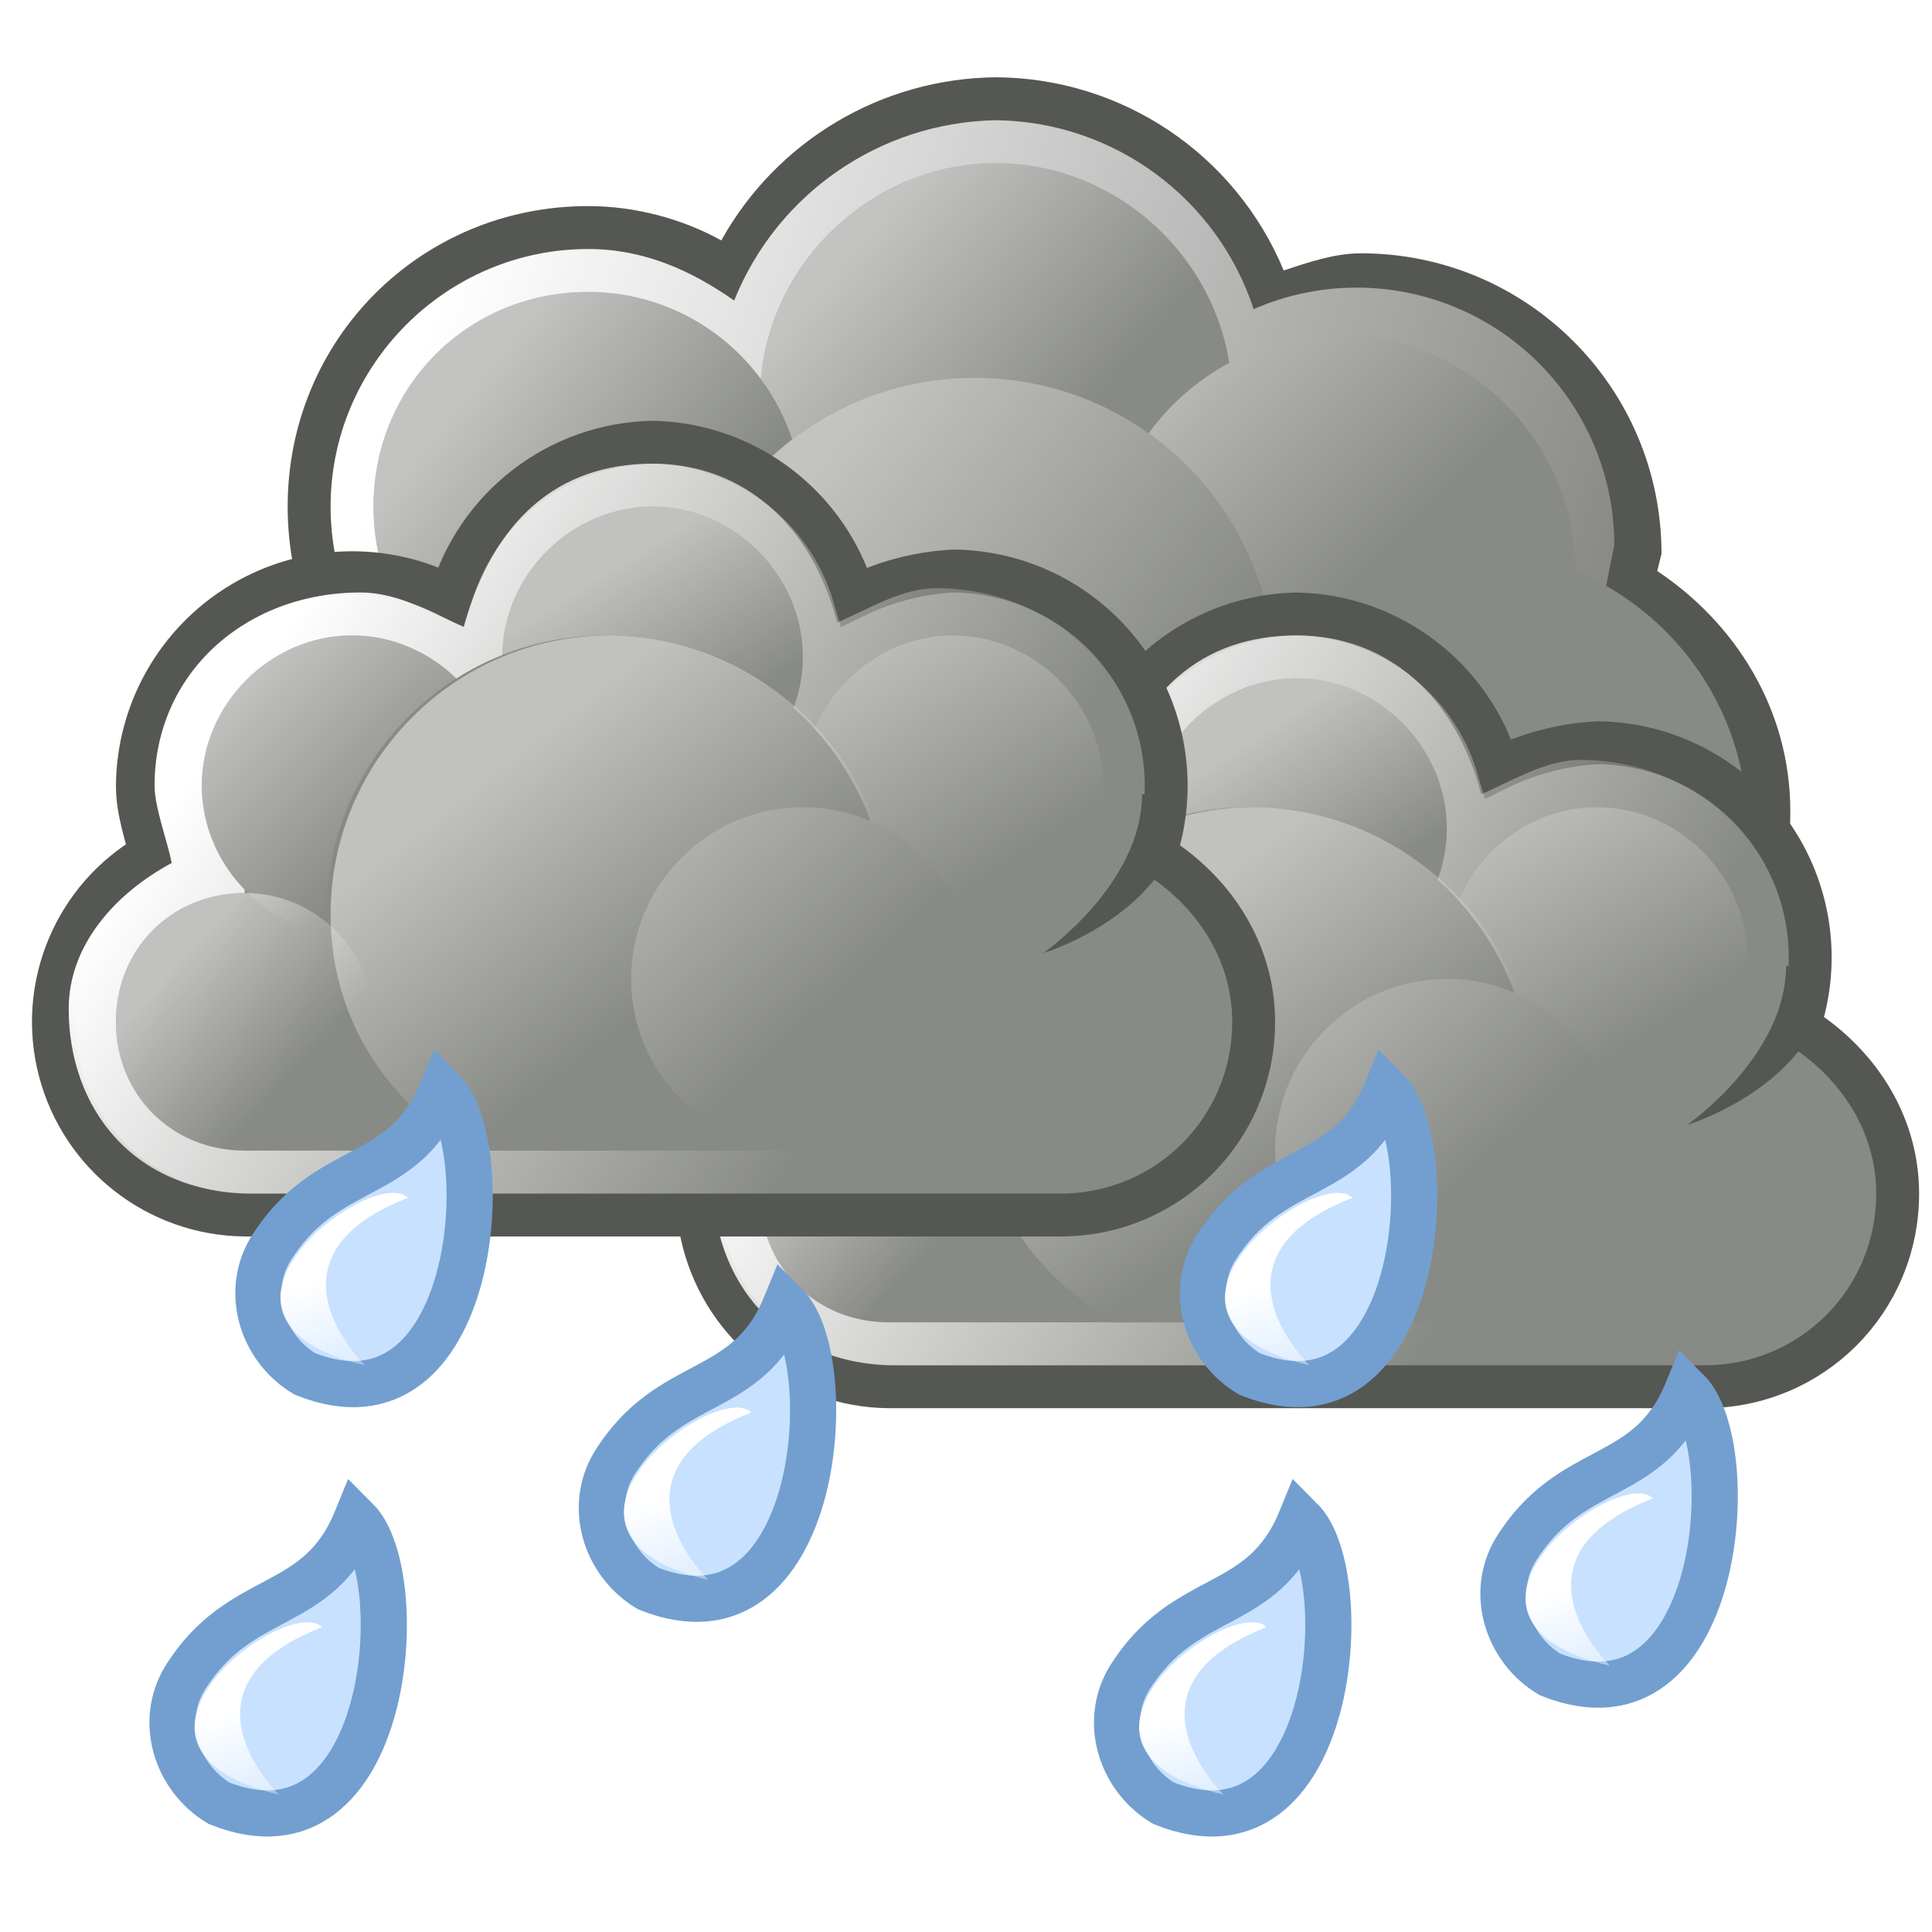
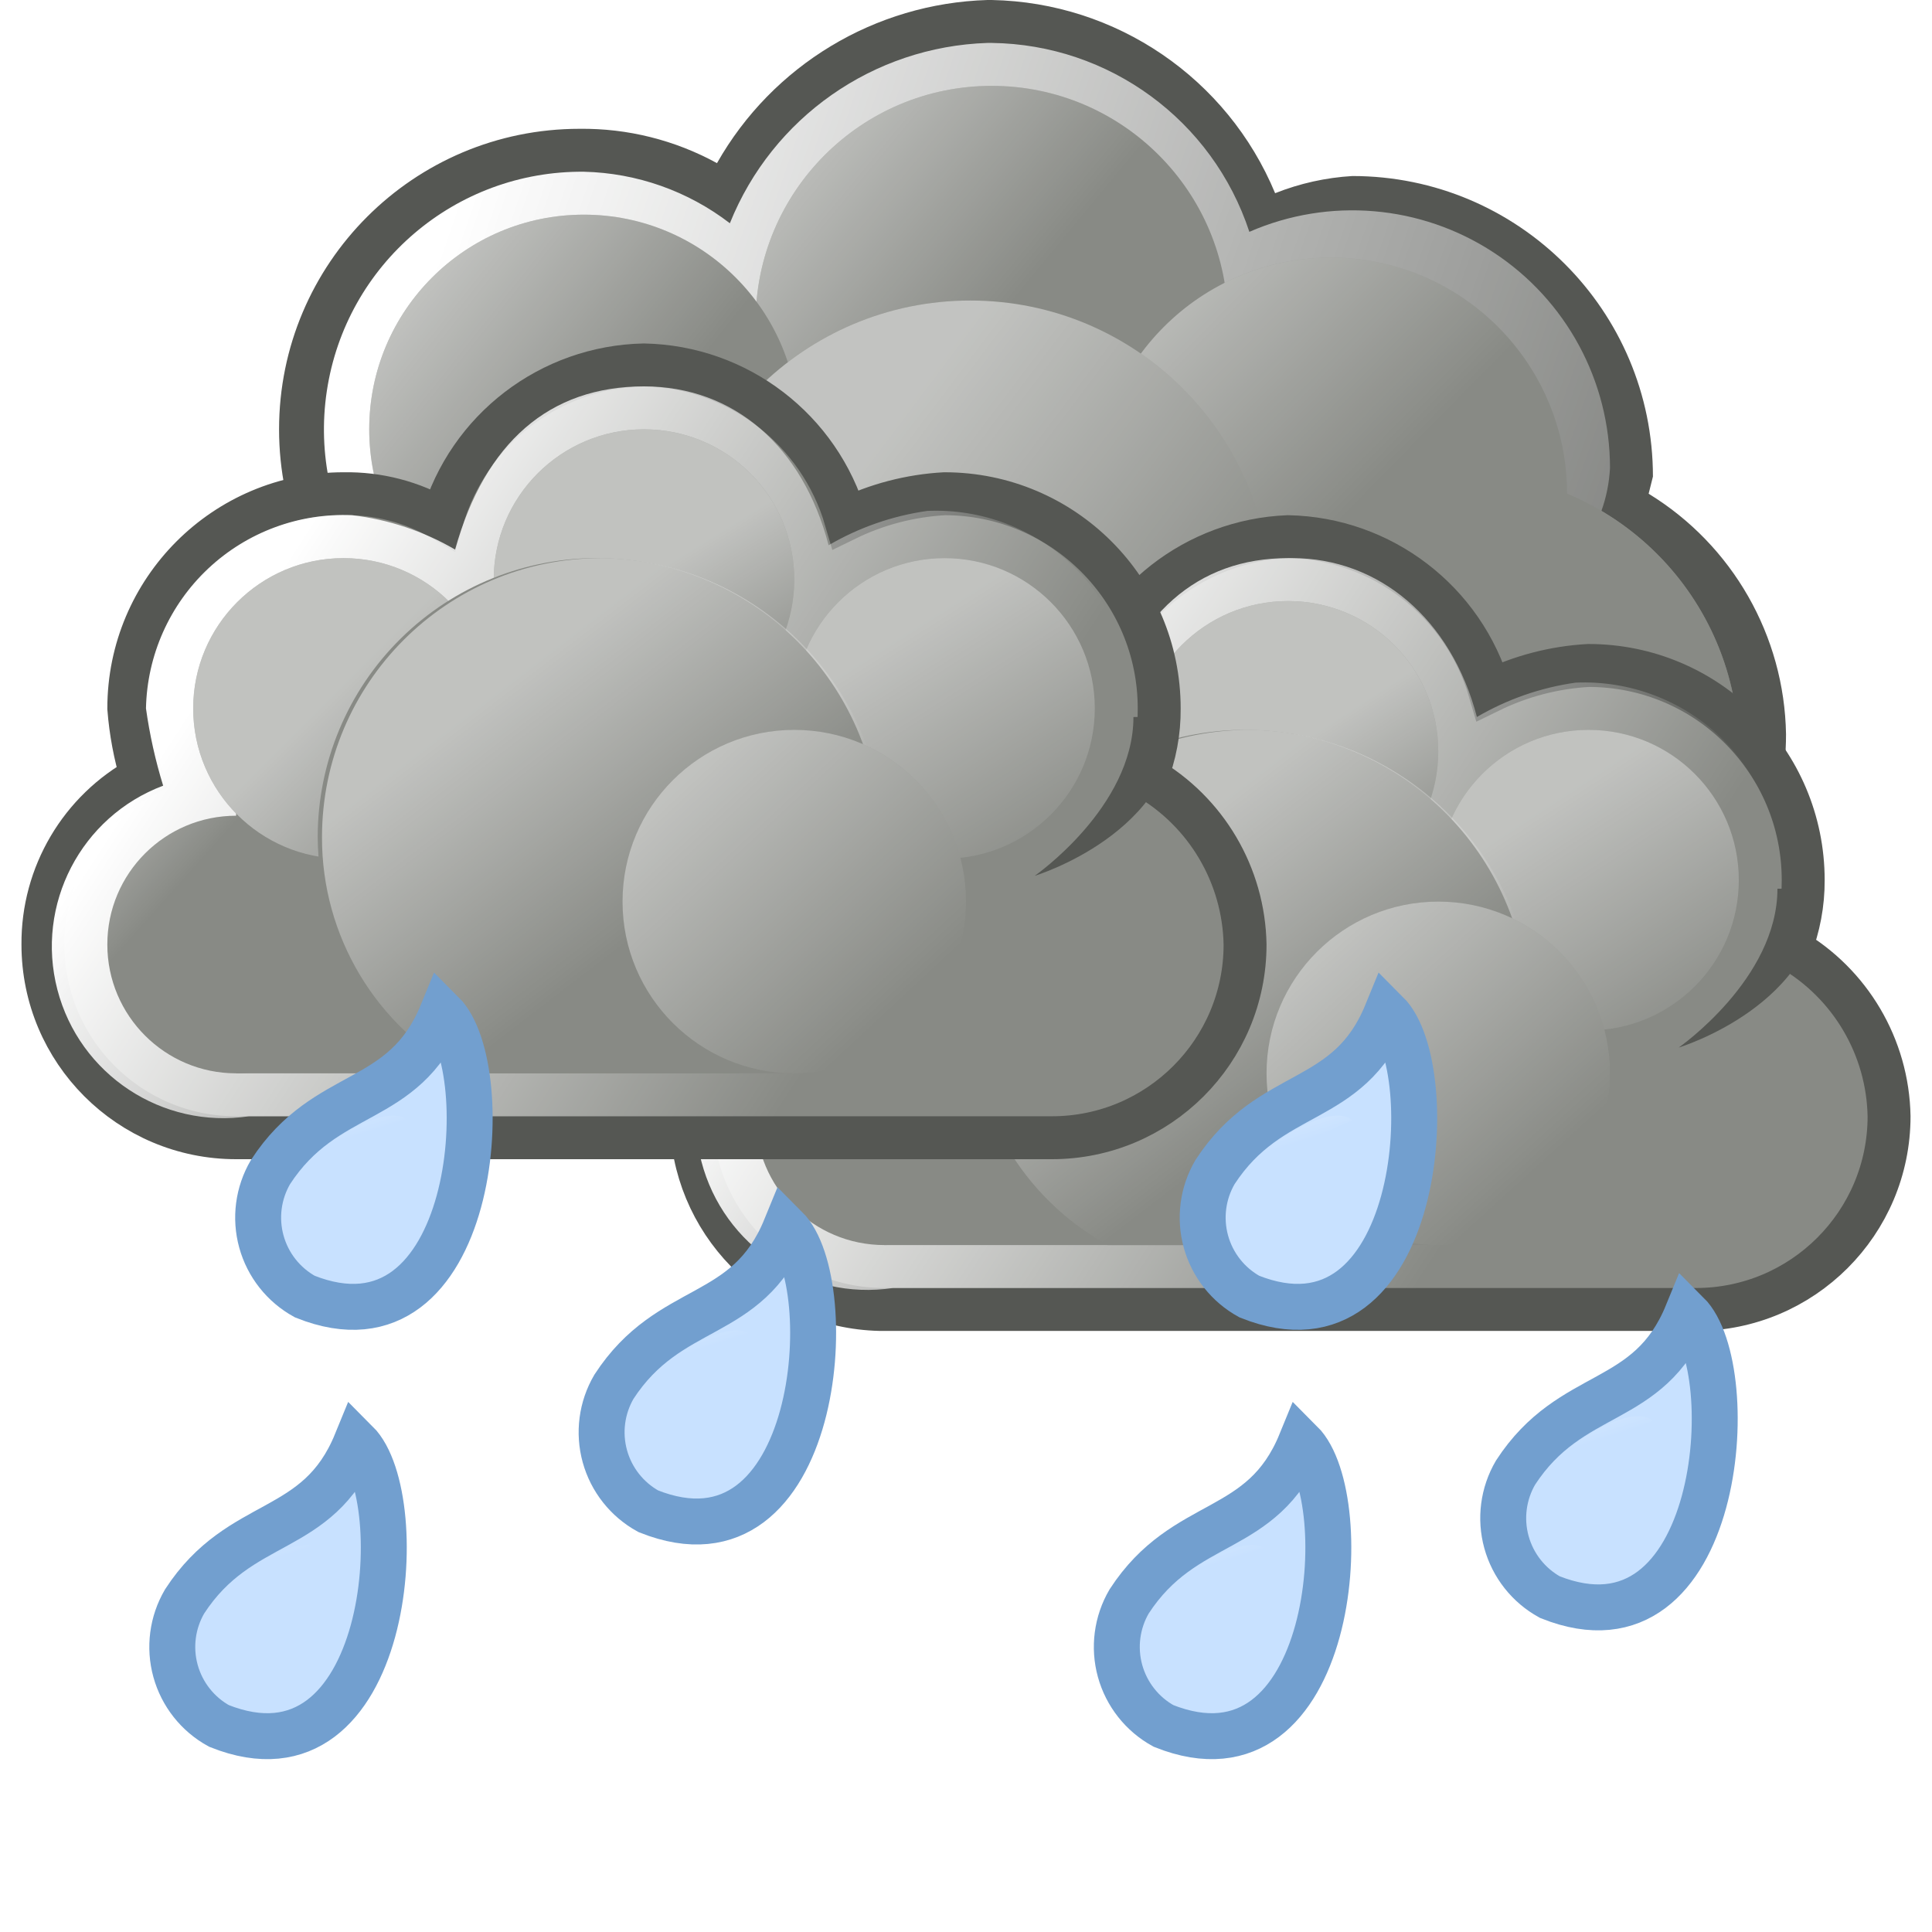
- <svg xmlns="http://www.w3.org/2000/svg" xml:space="preserve" id="svg1306" x="0" y="0" style="enable-background:new 0 0 45 45" version="1.1" viewBox="0 0 45 45">
-   <style>.st2,.st7{fill:#888a85}.st7{stroke:#555753;stroke-width:.999;stroke-miterlimit:1.998}.st14{fill-rule:evenodd;clip-rule:evenodd;fill:#555753}.st23{fill:#c8e1ff;stroke:#729fcf;stroke-width:1.075;stroke-miterlimit:2}</style>
-   <g id="layer1_20_">
-     <g id="g12627_2_" transform="matrix(1 0 0 1 -286.8 245)">
-       <g id="g12533_2_">
-         <path id="path8887_2_" d="M310-243.2a7.4 7.4 0 0 0-6.4 3.8c-.9-.5-2-.8-3.1-.8-3.9 0-7 3.1-7 7s3.1 7 7 7c2.4 0 4.4-1.3 5.7-3.2 1.1.7 2.4 1.2 3.8 1.2.9 0 1.8-.2 2.6-.5a7 7 0 0 0 2 2.2l-.1.4c0 3.9 3.1 7 7 7s7-3.1 7-7c0-2.4-1.3-4.4-3.1-5.6l.1-.4a7 7 0 0 0-7-7c-.6 0-1.2.2-1.8.4a7.3 7.3 0 0 0-6.7-4.5z" style="fill:#555753" />
-         <linearGradient id="path8889_1_" x1="1088.4" x2="1126.3" y1="-12.5" y2="-25.6" gradientTransform="matrix(1 0 0 -1 -791.5 -250)" gradientUnits="userSpaceOnUse">
-           <stop offset="0" style="stop-color:#fff" />
-           <stop offset="1" style="stop-color:#fff;stop-opacity:0" />
-         </linearGradient>
-         <path id="path8889_2_" d="M310-242.2a6.7 6.7 0 0 0-6.1 4.2c-1-.7-2.1-1.2-3.4-1.2-3.3 0-6 2.7-6 6s2.7 6 6 6a6 6 0 0 0 5.4-3.5c1.1.9 2.5 1.5 4.1 1.5 1.1 0 2-.3 2.9-.8.4 1 1.1 1.8 1.9 2.4-.2.6-.4 1.2-.4 1.8a6.5 6.5 0 1 0 13 0c0-2.4-1.3-4.3-3.2-5.5l.2-1a6 6 0 0 0-8.4-5.5 6.4 6.4 0 0 0-6-4.4z" style="fill:url(#path8889_1_)" />
-         <path id="path8891_2_" d="M327.5-225.7a6.5 6.5 0 1 1-13 0 6.5 6.5 0 1 1 13 0z" class="st2" />
-         <g id="g12520_2_">
-           <path id="path8895_2_" d="M315.5-235.7c0 3-2.5 5.5-5.5 5.5s-5.5-2.5-5.5-5.5 2.5-5.5 5.5-5.5 5.5 2.5 5.5 5.5z" class="st2" />
-           <linearGradient id="path8897_1_" x1="1140.9" x2="1146.6" y1="-53.1" y2="-58" gradientTransform="matrix(.882 0 0 -.883 -699.8 -285.9)" gradientUnits="userSpaceOnUse">
-             <stop offset="0" style="stop-color:#fff" />
-             <stop offset="1" style="stop-color:#fff;stop-opacity:0" />
-           </linearGradient>
-           <path id="path8897_2_" d="M315.5-235.7c0 3-2.5 5.5-5.5 5.5s-5.5-2.5-5.5-5.5 2.5-5.5 5.5-5.5 5.5 2.5 5.5 5.5z" style="opacity:.494;fill:url(#path8897_1_);enable-background:new" />
-         </g>
-         <g id="g12516_2_">
-           <path id="path8901_2_" d="M323.5-231.7c0 3-2.5 5.5-5.5 5.5s-5.5-2.5-5.5-5.5 2.5-5.5 5.5-5.5 5.5 2.5 5.5 5.5z" class="st2" />
-           <linearGradient id="path8903_1_" x1="1136.2" x2="1142.2" y1="-44" y2="-50" gradientTransform="matrix(.91 0 0 -.912 -721.5 -276.5)" gradientUnits="userSpaceOnUse">
-             <stop offset="0" style="stop-color:#fff" />
-             <stop offset="1" style="stop-color:#fff;stop-opacity:0" />
-           </linearGradient>
-           <path id="path8903_2_" d="M323.5-231.7c0 3-2.5 5.5-5.5 5.5s-5.5-2.5-5.5-5.5 2.5-5.5 5.5-5.5 5.5 2.5 5.5 5.5z" style="opacity:.494;fill:url(#path8903_1_);enable-background:new" />
-         </g>
-         <g id="g12524_2_">
-           <path id="path8907_2_" d="M305.5-233.2c0 2.8-2.2 5-5 5s-5-2.2-5-5 2.2-5 5-5a5 5 0 0 1 5 5z" class="st2" />
-           <linearGradient id="path8909_1_" x1="1051.9" x2="1056.3" y1="24.2" y2="20.7" gradientTransform="matrix(1.142 0 0 -1.143 -903.7 -208.1)" gradientUnits="userSpaceOnUse">
-             <stop offset="0" style="stop-color:#fff" />
-             <stop offset="1" style="stop-color:#fff;stop-opacity:0" />
-           </linearGradient>
-           <path id="path8909_2_" d="M305.5-233.2c0 2.8-2.2 5-5 5s-5-2.2-5-5 2.2-5 5-5a5 5 0 0 1 5 5z" style="opacity:.494;fill:url(#path8909_1_);enable-background:new" />
-         </g>
-         <g id="g12529_2_">
-           <path id="path8913_2_" d="M316.5-229.2c0 3.9-3.1 7-7 7s-7-3.1-7-7a7 7 0 0 1 7-7 7 7 0 0 1 7 7z" class="st2" />
-           <linearGradient id="path8915_1_" x1="1085.5" x2="1093.2" y1="-5.9" y2="-11.8" gradientTransform="matrix(1.038 0 0 -1.039 -821.9 -239.1)" gradientUnits="userSpaceOnUse">
-             <stop offset="0" style="stop-color:#fff" />
-             <stop offset="1" style="stop-color:#fff;stop-opacity:0" />
-           </linearGradient>
-           <path id="path8915_2_" d="M316.5-229.2c0 3.9-3.1 7-7 7s-7-3.1-7-7a7 7 0 0 1 7-7 7 7 0 0 1 7 7z" style="opacity:.494;fill:url(#path8915_1_);enable-background:new" />
-         </g>
-       </g>
-       <g id="g12578_2_" transform="translate(72 8)">
-         <path id="path12580_2_" d="M245-238.7a5 5 0 0 0-4.7 3.6 5 5 0 0 0-7.3 4.4c0 .6.2 1.1.3 1.6a4.5 4.5 0 0 0 2.2 8.4h19c2.5 0 4.5-2 4.5-4.5 0-1.7-1-3.1-2.3-3.9a5 5 0 0 0-4.7-6.6 6 6 0 0 0-2.3.6 5 5 0 0 0-4.7-3.6z" class="st7" />
-         <linearGradient id="path12582_1_" x1="914.6" x2="928.6" y1="27.8" y2="18.7" gradientTransform="matrix(1 0 0 -1 -678.6 -206)" gradientUnits="userSpaceOnUse">
-           <stop offset="0" style="stop-color:#fff" />
-           <stop offset="1" style="stop-color:#fff;stop-opacity:0" />
-         </linearGradient>
-         <path id="path12582_2_" d="M245-238.2c-2.2 0-3.7 1.3-4.4 3.8-.7-.3-1.5-.8-2.4-.8-2.7 0-4.8 1.9-4.8 4.5 0 .5.3 1.3.4 1.8-1.3.7-2.4 1.9-2.4 3.4 0 2.3 1.5 4.3 4.3 4.3H254c2.8 0 4.3-1.9 4.3-4.3 0-1.6-1.1-2.7-2.4-3.4a6 6 0 0 0 .5-1.8c0-2.6-2.1-4.6-4.8-4.6-.8 0-1.6.5-2.3.8-.6-2.3-2.2-3.7-4.3-3.7z" style="fill:url(#path12582_1_)" />
-         <path id="path12584_2_" d="M248.5-233.7c0 1.9-1.6 3.5-3.5 3.5s-3.5-1.6-3.5-3.5 1.6-3.5 3.5-3.5 3.5 1.6 3.5 3.5z" class="st2" />
-         <linearGradient id="path12586_1_" x1="914.5" x2="916.7" y1="43.4" y2="40" gradientTransform="matrix(1.056 0 0 -1.057 -721.7 -190)" gradientUnits="userSpaceOnUse">
-           <stop offset="0" style="stop-color:#fff" />
-           <stop offset="1" style="stop-color:#fff;stop-opacity:0" />
-         </linearGradient>
-         <path id="path12586_2_" d="M248.5-233.7c0 1.9-1.6 3.5-3.5 3.5s-3.5-1.6-3.5-3.5 1.6-3.5 3.5-3.5 3.5 1.6 3.5 3.5z" style="opacity:.478;fill:url(#path12586_1_);enable-background:new" />
-         <path id="rect12588_2_" d="M235.5-231.2h20v9h-20z" class="st2" />
-         <path id="path12591_2_" d="M238.5-225.2c0 1.7-1.3 3-3 3s-3-1.3-3-3 1.3-3 3-3 3 1.3 3 3z" class="st2" />
-         <path id="path12593_2_" d="M255.5-230.7c0 1.9-1.6 3.5-3.5 3.5s-3.5-1.6-3.5-3.5 1.6-3.5 3.5-3.5 3.5 1.6 3.5 3.5z" class="st2" />
-         <linearGradient id="path12595_1_" x1="913.5" x2="916.8" y1="44.9" y2="39.8" gradientTransform="matrix(1.056 0 0 -1.057 -714.7 -187)" gradientUnits="userSpaceOnUse">
-           <stop offset="0" style="stop-color:#fff" />
-           <stop offset="1" style="stop-color:#fff;stop-opacity:0" />
-         </linearGradient>
-         <path id="path12595_2_" d="M255.5-230.7c0 1.9-1.6 3.5-3.5 3.5s-3.5-1.6-3.5-3.5 1.6-3.5 3.5-3.5 3.5 1.6 3.5 3.5z" style="opacity:.478;fill:url(#path12595_1_);enable-background:new" />
-         <path id="path12597_2_" d="M241.5-230.7c0 1.9-1.6 3.5-3.5 3.5s-3.5-1.6-3.5-3.5 1.6-3.5 3.5-3.5 3.5 1.6 3.5 3.5z" class="st2" />
-         <linearGradient id="path12599_1_" x1="913.3" x2="916.8" y1="43.9" y2="40.4" gradientTransform="matrix(1.056 0 0 -1.057 -728.7 -187)" gradientUnits="userSpaceOnUse">
-           <stop offset="0" style="stop-color:#fff" />
-           <stop offset="1" style="stop-color:#fff;stop-opacity:0" />
-         </linearGradient>
-         <path id="path12599_2_" d="M241.5-230.7c0 1.9-1.6 3.5-3.5 3.5s-3.5-1.6-3.5-3.5 1.6-3.5 3.5-3.5 3.5 1.6 3.5 3.5z" style="opacity:.478;fill:url(#path12599_1_);enable-background:new" />
-         <path id="path12601_2_" d="M243.9-234.2a6.5 6.5 0 0 0-6.5 6.5c0 2.4 1.3 4.3 3.3 5.5h6.5a6.4 6.4 0 0 0 3.3-5.5c-.1-3.6-3-6.5-6.6-6.5z" class="st2" />
-         <linearGradient id="path12603_1_" x1="921.5" x2="925.5" y1="25.6" y2="20.4" gradientTransform="matrix(1 0 0 -1 -679.6 -206)" gradientUnits="userSpaceOnUse">
-           <stop offset="0" style="stop-color:#fff" />
-           <stop offset="1" style="stop-color:#fff;stop-opacity:0" />
-         </linearGradient>
-         <path id="path12603_2_" d="M244-234.2a6.5 6.5 0 0 0-6.5 6.5c0 2.4 1.3 4.4 3.3 5.5h6.5a6.4 6.4 0 0 0 3.3-5.5 6.7 6.7 0 0 0-6.6-6.5z" style="opacity:.478;fill:url(#path12603_1_);enable-background:new" />
-         <linearGradient id="path12605_1_" x1="962.7" x2="965.8" y1="-5.8" y2="-8.6" gradientTransform="matrix(.905 0 0 -.906 -637.3 -232)" gradientUnits="userSpaceOnUse">
-           <stop offset="0" style="stop-color:#fff" />
-           <stop offset="1" style="stop-color:#fff;stop-opacity:0" />
-         </linearGradient>
-         <path id="path12605_2_" d="M238.5-225.2c0 1.7-1.3 3-3 3s-3-1.3-3-3 1.3-3 3-3a3 3 0 0 1 3 3z" style="opacity:.478;fill:url(#path12605_1_);enable-background:new" />
-         <path id="path12607_2_" d="M257.4-230.5c0 2.7-3.3 3.7-3.3 3.7s2.3-1.6 2.3-3.7h1z" class="st14" />
-         <path id="path12609_2_" d="M252.5-226.2a4 4 0 0 1-4 4c-2.2 0-4-1.8-4-4s1.8-4 4-4a4 4 0 0 1 4 4z" class="st2" />
-         <linearGradient id="path12611_1_" x1="875.6" x2="879.7" y1="82" y2="77.6" gradientTransform="matrix(1.206 0 0 -1.208 -812 -131.8)" gradientUnits="userSpaceOnUse">
-           <stop offset="0" style="stop-color:#fff" />
-           <stop offset="1" style="stop-color:#fff;stop-opacity:0" />
-         </linearGradient>
-         <path id="path12611_2_" d="M252.5-226.2a4 4 0 0 1-4 4c-2.2 0-4-1.8-4-4s1.8-4 4-4a4 4 0 0 1 4 4z" style="opacity:.478;fill:url(#path12611_1_);enable-background:new" />
-       </g>
-       <g id="g12393_2_" transform="translate(57 4)">
-         <path id="path12329_2_" d="M245-238.7a5 5 0 0 0-4.7 3.6 5 5 0 0 0-7.3 4.4c0 .6.2 1.1.3 1.6a4.5 4.5 0 0 0 2.2 8.4h19c2.5 0 4.5-2 4.5-4.5 0-1.7-1-3.1-2.3-3.9a5 5 0 0 0-4.7-6.6 6 6 0 0 0-2.3.6 5 5 0 0 0-4.7-3.6z" class="st7" />
-         <linearGradient id="path12331_1_" x1="959.7" x2="973.7" y1="31.8" y2="22.7" gradientTransform="matrix(1 0 0 -1 -723.6 -202)" gradientUnits="userSpaceOnUse">
-           <stop offset="0" style="stop-color:#fff" />
-           <stop offset="1" style="stop-color:#fff;stop-opacity:0" />
-         </linearGradient>
-         <path id="path12331_2_" d="M245-238.2c-2.2 0-3.7 1.3-4.4 3.8-.7-.3-1.5-.8-2.4-.8-2.7 0-4.8 1.9-4.8 4.5 0 .5.3 1.3.4 1.8-1.3.7-2.4 1.9-2.4 3.4 0 2.3 1.5 4.3 4.3 4.3H254c2.8 0 4.3-1.9 4.3-4.3 0-1.6-1.1-2.7-2.4-3.4a6 6 0 0 0 .5-1.8c0-2.6-2.1-4.6-4.8-4.6-.8 0-1.6.5-2.3.8-.6-2.3-2.2-3.7-4.3-3.7z" style="fill:url(#path12331_1_)" />
-         <path id="path12333_2_" d="M248.5-233.7c0 1.9-1.6 3.5-3.5 3.5s-3.5-1.6-3.5-3.5 1.6-3.5 3.5-3.5 3.5 1.6 3.5 3.5z" class="st2" />
-         <linearGradient id="path12335_1_" x1="959.6" x2="961.7" y1="47.4" y2="44" gradientTransform="matrix(1.056 0 0 -1.057 -769.3 -185.7)" gradientUnits="userSpaceOnUse">
-           <stop offset="0" style="stop-color:#fff" />
-           <stop offset="1" style="stop-color:#fff;stop-opacity:0" />
-         </linearGradient>
-         <path id="path12335_2_" d="M248.5-233.7c0 1.9-1.6 3.5-3.5 3.5s-3.5-1.6-3.5-3.5 1.6-3.5 3.5-3.5 3.5 1.6 3.5 3.5z" style="opacity:.478;fill:url(#path12335_1_);enable-background:new" />
-         <path id="rect12337_2_" d="M235.5-231.2h20v9h-20z" class="st2" />
-         <path id="path12339_2_" d="M238.5-225.2c0 1.7-1.3 3-3 3s-3-1.3-3-3 1.3-3 3-3 3 1.3 3 3z" class="st2" />
-         <path id="path12341_2_" d="M255.5-230.7c0 1.9-1.6 3.5-3.5 3.5s-3.5-1.6-3.5-3.5 1.6-3.5 3.5-3.5 3.5 1.6 3.5 3.5z" class="st2" />
-         <linearGradient id="path12343_1_" x1="958.5" x2="961.9" y1="48.9" y2="43.8" gradientTransform="matrix(1.056 0 0 -1.057 -762.3 -182.7)" gradientUnits="userSpaceOnUse">
-           <stop offset="0" style="stop-color:#fff" />
-           <stop offset="1" style="stop-color:#fff;stop-opacity:0" />
-         </linearGradient>
-         <path id="path12343_2_" d="M255.5-230.7c0 1.9-1.6 3.5-3.5 3.5s-3.5-1.6-3.5-3.5 1.6-3.5 3.5-3.5 3.5 1.6 3.5 3.5z" style="opacity:.478;fill:url(#path12343_1_);enable-background:new" />
-         <path id="path12347_2_" d="M241.5-230.7c0 1.9-1.6 3.5-3.5 3.5s-3.5-1.6-3.5-3.5 1.6-3.5 3.5-3.5 3.5 1.6 3.5 3.5z" class="st2" />
-         <linearGradient id="path12349_1_" x1="958.4" x2="961.8" y1="47.9" y2="44.4" gradientTransform="matrix(1.056 0 0 -1.057 -776.3 -182.7)" gradientUnits="userSpaceOnUse">
-           <stop offset="0" style="stop-color:#fff" />
-           <stop offset="1" style="stop-color:#fff;stop-opacity:0" />
-         </linearGradient>
-         <path id="path12349_2_" d="M241.5-230.7c0 1.9-1.6 3.5-3.5 3.5s-3.5-1.6-3.5-3.5 1.6-3.5 3.5-3.5 3.5 1.6 3.5 3.5z" style="opacity:.478;fill:url(#path12349_1_);enable-background:new" />
-         <path id="path12351_2_" d="M243.9-234.2a6.5 6.5 0 0 0-6.5 6.5c0 2.4 1.3 4.3 3.3 5.5h6.5a6.4 6.4 0 0 0 3.3-5.5c-.1-3.6-3-6.5-6.6-6.5z" class="st2" />
-         <linearGradient id="path12353_1_" x1="966.5" x2="970.6" y1="29.6" y2="24.4" gradientTransform="matrix(1 0 0 -1 -724.6 -202)" gradientUnits="userSpaceOnUse">
-           <stop offset="0" style="stop-color:#fff" />
-           <stop offset="1" style="stop-color:#fff;stop-opacity:0" />
-         </linearGradient>
-         <path id="path12353_2_" d="M244-234.2a6.5 6.5 0 0 0-6.5 6.5c0 2.4 1.3 4.4 3.3 5.5h6.5a6.4 6.4 0 0 0 3.3-5.5 6.7 6.7 0 0 0-6.6-6.5z" style="opacity:.478;fill:url(#path12353_1_);enable-background:new" />
-         <linearGradient id="path12355_1_" x1="1007.8" x2="1010.9" y1="-1.8" y2="-4.6" gradientTransform="matrix(.905 0 0 -.906 -678 -228.4)" gradientUnits="userSpaceOnUse">
-           <stop offset="0" style="stop-color:#fff" />
-           <stop offset="1" style="stop-color:#fff;stop-opacity:0" />
-         </linearGradient>
-         <path id="path12355_2_" d="M238.5-225.2c0 1.7-1.3 3-3 3s-3-1.3-3-3 1.3-3 3-3a3 3 0 0 1 3 3z" style="opacity:.478;fill:url(#path12355_1_);enable-background:new" />
-         <path id="path12357_2_" d="M257.4-230.5c0 2.7-3.3 3.7-3.3 3.7s2.3-1.6 2.3-3.7h1z" class="st14" />
-         <path id="path12359_2_" d="M252.5-226.2c0 2.2-1.8 4-4 4s-4-1.8-4-4 1.8-4 4-4 4 1.8 4 4z" class="st2" />
-         <linearGradient id="path12361_1_" x1="920.7" x2="924.8" y1="86" y2="81.6" gradientTransform="matrix(1.206 0 0 -1.208 -866.4 -126.9)" gradientUnits="userSpaceOnUse">
-           <stop offset="0" style="stop-color:#fff" />
-           <stop offset="1" style="stop-color:#fff;stop-opacity:0" />
-         </linearGradient>
-         <path id="path12361_2_" d="M252.5-226.2c0 2.2-1.8 4-4 4s-4-1.8-4-4 1.8-4 4-4 4 1.8 4 4z" style="opacity:.478;fill:url(#path12361_1_);enable-background:new" />
-       </g>
-     </g>
-     <g id="g12239_9_" transform="translate(-194 268)">
-       <path id="path12241_9_" d="M199.1-226c-1-.6-1.4-1.9-.8-2.9 1.3-2.1 3.1-1.5 4-3.7 1.3 1.3.8 8.2-3.2 6.6z" class="st23" />
-       <linearGradient id="path12233_1_" x1="1202.5" x2="1223" y1="3874.9" y2="3896.3" gradientTransform="matrix(-.054 .103 .093 .06 -95.7 -584.6)" gradientUnits="userSpaceOnUse">
-         <stop offset="0" style="stop-color:#fff" />
-         <stop offset="1" style="stop-color:#fff;stop-opacity:0" />
-       </linearGradient>
-       <path id="path12233_6_" d="M200.5-226.2c-4.6-1.1.2-4.7 1-3.9-3.6 1.4-1 3.9-1 3.9z" style="fill:url(#path12233_1_)" />
-     </g>
-     <g id="g12239_10_" transform="translate(-194 268)">
-       <path id="path12241_10_" d="M201.1-236c-1-.6-1.4-1.9-.8-2.9 1.3-2.1 3.1-1.5 4-3.7 1.3 1.3.8 8.2-3.2 6.6z" class="st23" />
-       <linearGradient id="path12233_2_" x1="1120.2" x2="1140.7" y1="3848.9" y2="3870.4" gradientTransform="matrix(-.054 .103 .093 .06 -95.7 -584.6)" gradientUnits="userSpaceOnUse">
-         <stop offset="0" style="stop-color:#fff" />
-         <stop offset="1" style="stop-color:#fff;stop-opacity:0" />
-       </linearGradient>
-       <path id="path12233_9_" d="M202.5-236.2c-4.6-1.1.2-4.7 1-3.9-3.6 1.4-1 3.9-1 3.9z" style="fill:url(#path12233_2_)" />
-     </g>
-     <g id="g12239_11_" transform="translate(-194 268)">
-       <path id="path12241_11_" d="M223.1-236c-1-.6-1.4-1.9-.8-2.9 1.3-2.1 3.1-1.5 4-3.7 1.3 1.3.8 8.2-3.2 6.6z" class="st23" />
-       <linearGradient id="path12233_3_" x1="1017.6" x2="1038.1" y1="4026.7" y2="4048.2" gradientTransform="matrix(-.054 .103 .093 .06 -95.7 -584.6)" gradientUnits="userSpaceOnUse">
-         <stop offset="0" style="stop-color:#fff" />
-         <stop offset="1" style="stop-color:#fff;stop-opacity:0" />
-       </linearGradient>
-       <path id="path12233_10_" d="M224.5-236.2c-4.6-1.1.2-4.7 1-3.9-3.6 1.4-1 3.9-1 3.9z" style="fill:url(#path12233_3_)" />
-     </g>
-     <g id="g12239_12_" transform="translate(-194 268)">
-       <path id="path12241_12_" d="M221.1-226c-1-.6-1.4-1.9-.8-2.9 1.3-2.1 3.1-1.5 4-3.7 1.3 1.3.8 8.2-3.2 6.6z" class="st23" />
-       <linearGradient id="path12233_4_" x1="1099.9" x2="1120.4" y1="4052.7" y2="4074.1" gradientTransform="matrix(-.054 .103 .093 .06 -95.7 -584.6)" gradientUnits="userSpaceOnUse">
-         <stop offset="0" style="stop-color:#fff" />
-         <stop offset="1" style="stop-color:#fff;stop-opacity:0" />
-       </linearGradient>
-       <path id="path12233_11_" d="M222.5-226.2c-4.6-1.1.2-4.7 1-3.9-3.6 1.4-1 3.9-1 3.9z" style="fill:url(#path12233_4_)" />
-     </g>
-     <g id="g12239_13_" transform="translate(-194 268)">
-       <path id="path12241_13_" d="M209.1-231c-1-.6-1.4-1.9-.8-2.9 1.3-2.1 3.1-1.5 4-3.7 1.3 1.3.8 8.2-3.2 6.6z" class="st23" />
-       <linearGradient id="path12233_5_" x1="1119.4" x2="1139.9" y1="3934.6" y2="3956.1" gradientTransform="matrix(-.054 .103 .093 .06 -95.7 -584.6)" gradientUnits="userSpaceOnUse">
-         <stop offset="0" style="stop-color:#fff" />
-         <stop offset="1" style="stop-color:#fff;stop-opacity:0" />
-       </linearGradient>
-       <path id="path12233_12_" d="M210.5-231.2c-4.6-1.1.2-4.7 1-3.9-3.6 1.4-1 3.9-1 3.9z" style="fill:url(#path12233_5_)" />
-     </g>
-     <g id="g12239_14_" transform="translate(-194 268)">
-       <path id="path12241_14_" d="M230.1-229c-1-.6-1.4-1.9-.8-2.9 1.3-2.1 3.1-1.5 4-3.7 1.3 1.3.8 8.2-3.2 6.6z" class="st23" />
-       <linearGradient id="path12233_7_" x1="1036" x2="1056.5" y1="4112.8" y2="4134.2" gradientTransform="matrix(-.054 .103 .093 .06 -95.7 -584.6)" gradientUnits="userSpaceOnUse">
-         <stop offset="0" style="stop-color:#fff" />
-         <stop offset="1" style="stop-color:#fff;stop-opacity:0" />
-       </linearGradient>
-       <path id="path12233_13_" d="M231.5-229.2c-4.6-1.1.2-4.7 1-3.9-3.6 1.4-1 3.9-1 3.9z" style="fill:url(#path12233_7_)" />
-     </g>
-   </g>
+ <svg xmlns="http://www.w3.org/2000/svg" xmlns:xlink="http://www.w3.org/1999/xlink" viewBox="0 0 45 45">
+   <defs>
+     <linearGradient id="a" x1="1088.5" x2="1126.4" y1="50.7" y2="63.8" gradientTransform="translate(-1078.2 -45)" gradientUnits="userSpaceOnUse">
+       <stop offset="0" stop-color="#fff" />
+       <stop offset="1" stop-color="#fff" stop-opacity="0" />
+     </linearGradient>
+     <linearGradient xlink:href="#a" id="b" x1="1151.2" x2="1157" y1="90.7" y2="95.5" gradientTransform="matrix(.88 0 0 .88 -995.5 -75.8)" />
+     <linearGradient xlink:href="#a" id="c" x1="1143.8" x2="1149.8" y1="81.8" y2="87.7" gradientTransform="matrix(.91 0 0 .91 -1015 -67.7)" />
+     <linearGradient xlink:href="#a" id="d" x1="1042.4" x2="1046.8" y1="14.6" y2="18.1" gradientTransform="matrix(1.14 0 0 1.14 -1179.3 -9.3)" />
+     <linearGradient xlink:href="#a" id="e" x1="1082.7" x2="1090.4" y1="44.4" y2="50.2" gradientTransform="matrix(1.04 0 0 1.04 -1105.6 -35.8)" />
+     <linearGradient xlink:href="#a" id="f" x1="914.7" x2="928.7" y1="10.4" y2="19.5" gradientTransform="translate(-893.4 7)" />
+     <linearGradient xlink:href="#a" id="g" x1="910.4" x2="912.6" y1="-4.9" y2="-1.5" gradientTransform="matrix(1.06 0 0 1.06 -932 20.7)" />
+     <linearGradient xlink:href="#a" id="h" x1="909.4" x2="912.8" y1="-6.5" y2="-1.3" gradientTransform="matrix(1.06 0 0 1.06 -925 23.7)" />
+     <linearGradient xlink:href="#a" id="i" x1="909.3" x2="912.7" y1="-5.4" y2="-1.9" gradientTransform="matrix(1.06 0 0 1.06 -939 23.7)" />
+     <linearGradient xlink:href="#a" id="j" x1="921.6" x2="925.6" y1="12.6" y2="17.8" gradientTransform="translate(-894.4 7)" />
+     <linearGradient xlink:href="#a" id="k" x1="970.8" x2="973.9" y1="43.5" y2="46.3" gradientTransform="matrix(.9 0 0 .91 -859.3 -15)" />
+     <linearGradient xlink:href="#a" id="l" x1="862.5" x2="866.5" y1="-43" y2="-38.6" gradientTransform="matrix(1.21 0 0 1.21 -1010.8 72.3)" />
+     <linearGradient xlink:href="#a" id="m" x1="959.8" x2="973.8" y1="6.4" y2="15.5" gradientTransform="translate(-953.4 7)" />
+     <linearGradient xlink:href="#a" id="n" x1="955.5" x2="957.6" y1="-8.9" y2="-5.5" gradientTransform="matrix(1.06 0 0 1.06 -994.6 20.9)" />
+     <linearGradient xlink:href="#a" id="o" x1="954.5" x2="957.8" y1="-10.5" y2="-5.3" gradientTransform="matrix(1.06 0 0 1.06 -987.6 23.9)" />
+     <linearGradient xlink:href="#a" id="p" x1="954.3" x2="957.8" y1="-9.4" y2="-5.9" gradientTransform="matrix(1.06 0 0 1.06 -1001.6 23.9)" />
+     <linearGradient xlink:href="#a" id="q" x1="966.6" x2="970.6" y1="8.6" y2="13.8" gradientTransform="translate(-954.4 7)" />
+     <linearGradient xlink:href="#a" id="r" x1="1015.9" x2="1019" y1="39.5" y2="42.3" gradientTransform="matrix(.9 0 0 .91 -915.1 -15.4)" />
+     <linearGradient xlink:href="#a" id="s" x1="907.5" x2="911.6" y1="-47" y2="-42.6" gradientTransform="matrix(1.21 0 0 1.21 -1080.2 73.2)" />
+     <linearGradient xlink:href="#a" id="t" x1="731.2" x2="751.7" y1="-4433.8" y2="-4455.2" gradientTransform="matrix(-.05 .1 -.09 -.06 -366.8 -303.1)" />
+     <linearGradient xlink:href="#a" id="u" x1="648.9" x2="669.4" y1="-4407.8" y2="-4429.3" gradientTransform="matrix(-.05 .1 -.09 -.06 -366.8 -303.1)" />
+     <linearGradient xlink:href="#a" id="v" x1="546.3" x2="566.8" y1="-4585.6" y2="-4607.1" gradientTransform="matrix(-.05 .1 -.09 -.06 -366.8 -303.1)" />
+     <linearGradient xlink:href="#a" id="w" x1="628.5" x2="649" y1="-4611.5" y2="-4633" gradientTransform="matrix(-.05 .1 -.09 -.06 -366.8 -303.1)" />
+     <linearGradient xlink:href="#a" id="x" x1="648" x2="668.5" y1="-4493.5" y2="-4515" gradientTransform="matrix(-.05 .1 -.09 -.06 -366.8 -303.1)" />
+     <linearGradient xlink:href="#a" id="y" x1="564.6" x2="585.1" y1="-4671.6" y2="-4693.1" gradientTransform="matrix(-.05 .1 -.09 -.06 -366.8 -303.1)" />
+     <style>.o{fill:#555753}.c,.h{fill:#888a85}.h{stroke:#555753;stroke-miterlimit:2;stroke-width:1px}.o{fill-rule:evenodd}.x{fill:#c8e1ff;stroke:#729fcf;stroke-miterlimit:2;stroke-width:1.07px}</style>
+   </defs>
+   <path d="M23 0a7.5 7.5 0 0 0-6.3 3.8 6.5 6.5 0 0 0-3.2-.8 7 7 0 0 0 0 14 6.9 6.9 0 0 0 5.7-3.2 7.1 7.1 0 0 0 3.9 1.2 7.5 7.5 0 0 0 2.5-.5 7 7 0 0 0 2 2.2v.4a7 7 0 0 0 14 0 6.7 6.7 0 0 0-3.2-5.6l.1-.4a7 7 0 0 0-7-7 5.8 5.8 0 0 0-1.8.4A7.3 7.3 0 0 0 23.1 0Z" style="fill:#555753" />
+   <path d="M23 1a6.7 6.7 0 0 0-6 4.2A5.8 5.8 0 0 0 13.6 4a6 6 0 1 0 5.4 8.5 6.4 6.4 0 0 0 4.1 1.5 5.7 5.7 0 0 0 2.9-.8 5.7 5.7 0 0 0 1.9 2.4 5.8 5.8 0 0 0-.4 1.8 6.5 6.5 0 1 0 9.8-5.5 3.5 3.5 0 0 0 .2-1 6 6 0 0 0-8.4-5.5 6.4 6.4 0 0 0-6-4.4Z" style="fill:url(#a)" />
+   <path d="M40.5 17.5a6.5 6.5 0 0 1-13 0 6.5 6.5 0 0 1 13 0ZM28.6 7.5a5.5 5.5 0 0 1-11 0 5.5 5.5 0 0 1 11 0Z" class="c" />
+   <path d="M28.6 7.5a5.5 5.5 0 0 1-11 0 5.5 5.5 0 0 1 11 0Z" style="fill:url(#b);isolation:isolate;opacity:.49" />
+   <path d="M36.5 11.5a5.5 5.5 0 1 1-11 0 5.5 5.5 0 1 1 11 0Z" class="c" />
+   <path d="M36.5 11.5a5.5 5.5 0 1 1-11 0 5.5 5.5 0 1 1 11 0Z" style="fill:url(#c);isolation:isolate;opacity:.49" />
+   <path d="M18.6 10a5 5 0 1 1-5-5 5 5 0 0 1 5 5Z" class="c" />
+   <path d="M18.6 10a5 5 0 1 1-5-5 5 5 0 0 1 5 5Z" style="fill:url(#d);isolation:isolate;opacity:.49" />
+   <path d="M29.6 14a7 7 0 0 1-14 0 7 7 0 1 1 14 0Z" class="c" />
+   <path d="M29.6 14a7 7 0 0 1-14 0 7 7 0 1 1 14 0Z" style="fill:url(#e);isolation:isolate;opacity:.49" />
+   <path d="M30 12.5a5 5 0 0 0-4.6 3.6 4.4 4.4 0 0 0-2.3-.6 5 5 0 0 0-5 5 7.6 7.6 0 0 0 .2 1.6 4.4 4.4 0 0 0-2.2 3.9 4.5 4.5 0 0 0 4.4 4.5h19A4.5 4.5 0 0 0 44 26a4.6 4.6 0 0 0-2.3-3.9 4.3 4.3 0 0 0 .3-1.6 5 5 0 0 0-5-5 6 6 0 0 0-2.3.6 5 5 0 0 0-4.7-3.6Z" class="h" />
+   <path d="M30 13c-2.1 0-3.6 1.3-4.3 3.8a6.2 6.2 0 0 0-2.5-.8 4.6 4.6 0 0 0-4.7 4.5 11.6 11.6 0 0 0 .3 1.8 4 4 0 0 0 2 7.7H39a4 4 0 0 0 4.3-4.3 4 4 0 0 0-2.3-3.4 6 6 0 0 0 .5-1.8 4.6 4.6 0 0 0-4.8-4.6 6.3 6.3 0 0 0-2.3.8c-.6-2.3-2.3-3.7-4.3-3.7Z" style="fill:url(#f)" />
+   <path d="M33.5 17.5A3.5 3.5 0 1 1 30 14a3.5 3.5 0 0 1 3.5 3.5Z" class="c" />
+   <path d="M33.5 17.5A3.5 3.5 0 1 1 30 14a3.5 3.5 0 0 1 3.5 3.5Z" style="fill:url(#g);opacity:.48;isolation:isolate" />
+   <path d="M20.6 20h20v9h-20z" class="c" />
+   <path d="M23.6 26a3 3 0 1 1-3-3 3 3 0 0 1 3 3ZM40.5 20.5A3.5 3.5 0 1 1 37 17a3.5 3.5 0 0 1 3.5 3.5Z" class="c" />
+   <path d="M40.5 20.5A3.5 3.5 0 1 1 37 17a3.5 3.5 0 0 1 3.5 3.5Z" style="fill:url(#h);opacity:.48;isolation:isolate" />
+   <path d="M26.6 20.5A3.5 3.5 0 1 1 23 17a3.5 3.5 0 0 1 3.6 3.5Z" class="c" />
+   <path d="M26.6 20.5A3.5 3.5 0 1 1 23 17a3.5 3.5 0 0 1 3.6 3.5Z" style="fill:url(#i);opacity:.48;isolation:isolate" />
+   <path d="M29 17a6.5 6.5 0 0 0-6.5 6.5 6.3 6.3 0 0 0 3.3 5.5h6.5a6.4 6.4 0 0 0 3.3-5.5A6.6 6.6 0 0 0 29 17Z" class="c" />
+   <path d="M29 17a6.5 6.5 0 0 0-6.4 6.5 6.2 6.2 0 0 0 3.2 5.5h6.6a6.4 6.4 0 0 0 3.3-5.5A6.7 6.7 0 0 0 29 17Z" style="fill:url(#j);opacity:.48;isolation:isolate" />
+   <path d="M23.6 26a3 3 0 1 1-3-3 3 3 0 0 1 3 3Z" style="fill:url(#k);opacity:.48;isolation:isolate" />
+   <path d="M42.4 20.7c0 2.7-3.3 3.7-3.3 3.7s2.3-1.6 2.3-3.7Z" class="o" />
+   <path d="M37.5 25a4 4 0 1 1-4-4 4 4 0 0 1 4 4Z" class="c" />
+   <path d="M37.5 25a4 4 0 1 1-4-4 4 4 0 0 1 4 4Z" style="fill:url(#l);opacity:.48;isolation:isolate" />
+   <path d="M15 8.5a5 5 0 0 0-4.7 3.6 4.4 4.4 0 0 0-2.3-.6 5 5 0 0 0-5 5 7.6 7.6 0 0 0 .3 1.6A4.4 4.4 0 0 0 1 22a4.5 4.5 0 0 0 4.5 4.5h19A4.5 4.5 0 0 0 29 22a4.6 4.6 0 0 0-2.3-3.9 4.2 4.2 0 0 0 .3-1.6 5 5 0 0 0-5-5 6 6 0 0 0-2.3.6A5 5 0 0 0 15 8.5Z" class="h" />
+   <path d="M15 9c-2.2 0-3.7 1.3-4.4 3.8a6.2 6.2 0 0 0-2.4-.8 4.6 4.6 0 0 0-4.8 4.5 11.6 11.6 0 0 0 .4 1.8 4 4 0 0 0 2 7.7H24a4 4 0 0 0 4.3-4.3 4 4 0 0 0-2.4-3.4 6 6 0 0 0 .5-1.8 4.6 4.6 0 0 0-4.8-4.6 6.3 6.3 0 0 0-2.3.8C18.7 10.4 17.1 9 15 9Z" style="fill:url(#m)" />
+   <path d="M18.5 13.5A3.5 3.5 0 1 1 15 10a3.5 3.5 0 0 1 3.5 3.5Z" class="c" />
+   <path d="M18.5 13.5A3.5 3.5 0 1 1 15 10a3.5 3.5 0 0 1 3.5 3.5Z" style="fill:url(#n);opacity:.48;isolation:isolate" />
+   <path d="M5.5 16h20v9h-20z" class="c" />
+   <path d="M8.5 22a3 3 0 0 1-3 3 3 3 0 0 1 0-6 3 3 0 0 1 3 3ZM25.5 16.5A3.5 3.5 0 1 1 22 13a3.5 3.5 0 0 1 3.5 3.5Z" class="c" />
+   <path d="M25.5 16.5A3.5 3.5 0 1 1 22 13a3.5 3.5 0 0 1 3.5 3.5Z" style="fill:url(#o);opacity:.48;isolation:isolate" />
+   <path d="M11.5 16.5A3.5 3.5 0 0 1 8 20a3.5 3.5 0 1 1 0-7 3.5 3.5 0 0 1 3.5 3.5Z" class="c" />
+   <path d="M11.5 16.5A3.5 3.5 0 0 1 8 20a3.5 3.5 0 1 1 0-7 3.5 3.5 0 0 1 3.5 3.5Z" style="fill:url(#p);opacity:.48;isolation:isolate" />
+   <path d="M14 13a6.5 6.5 0 0 0-6.6 6.5 6.3 6.3 0 0 0 3.3 5.5h6.5a6.4 6.4 0 0 0 3.3-5.5A6.6 6.6 0 0 0 14 13Z" class="c" />
+   <path d="M14 13a6.5 6.5 0 0 0-6.5 6.5 6.2 6.2 0 0 0 3.3 5.5h6.5a6.4 6.4 0 0 0 3.3-5.5A6.7 6.7 0 0 0 14 13Z" style="fill:url(#q);opacity:.48;isolation:isolate" />
+   <path d="M8.5 22a3 3 0 0 1-3 3 3 3 0 0 1 0-6 3 3 0 0 1 3 3Z" style="fill:url(#r);opacity:.48;isolation:isolate" />
+   <path d="M27.4 16.7c0 2.7-3.3 3.7-3.3 3.7s2.3-1.6 2.3-3.7Z" class="o" />
+   <path d="M22.5 21a4 4 0 1 1-4-4 4 4 0 0 1 4 4Z" class="c" />
+   <path d="M22.5 21a4 4 0 1 1-4-4 4 4 0 0 1 4 4Z" style="fill:url(#s);opacity:.48;isolation:isolate" />
+   <path d="M5.1 40.2a2.1 2.1 0 0 1-.8-2.9c1.3-2 3.1-1.5 4-3.7 1.3 1.3.8 8.2-3.2 6.6Z" class="x" />
+   <path d="M6.5 40c-4.6-1.1.2-4.7 1-3.9-3.6 1.4-1 3.9-1 3.9Z" style="fill:url(#t)" />
+   <path d="M7.1 30.2a2.1 2.1 0 0 1-.8-2.9c1.3-2 3.1-1.5 4-3.7 1.3 1.3.8 8.2-3.2 6.6Z" class="x" />
+   <path d="M8.5 30c-4.6-1.1.2-4.7 1-3.9-3.6 1.4-1 3.9-1 3.9Z" style="fill:url(#u)" />
+   <path d="M29.1 30.2a2.1 2.1 0 0 1-.8-2.9c1.3-2 3.1-1.5 4-3.7 1.3 1.3.8 8.2-3.2 6.6Z" class="x" />
+   <path d="M30.5 30c-4.6-1.1.2-4.7 1-3.9-3.6 1.4-1 3.9-1 3.9Z" style="fill:url(#v)" />
+   <path d="M27.1 40.2a2.1 2.1 0 0 1-.8-2.9c1.3-2 3.1-1.5 4-3.7 1.3 1.3.8 8.2-3.2 6.6Z" class="x" />
+   <path d="M28.5 40c-4.6-1.1.2-4.7 1-3.9-3.6 1.4-1 3.9-1 3.9Z" style="fill:url(#w)" />
+   <path d="M15.1 35.2a2.1 2.1 0 0 1-.8-2.9c1.3-2 3.1-1.5 4-3.7 1.3 1.3.8 8.2-3.2 6.6Z" class="x" />
+   <path d="M16.5 35c-4.6-1.1.2-4.7 1-3.9-3.6 1.4-1 3.9-1 3.9Z" style="fill:url(#x)" />
+   <path d="M36.1 37.2a2.1 2.1 0 0 1-.8-2.9c1.3-2 3.1-1.5 4-3.7 1.3 1.3.8 8.2-3.2 6.6Z" class="x" />
+   <path d="M37.5 37c-4.6-1.1.2-4.7 1-3.9-3.6 1.4-1 3.9-1 3.9Z" style="fill:url(#y)" />
</svg>
